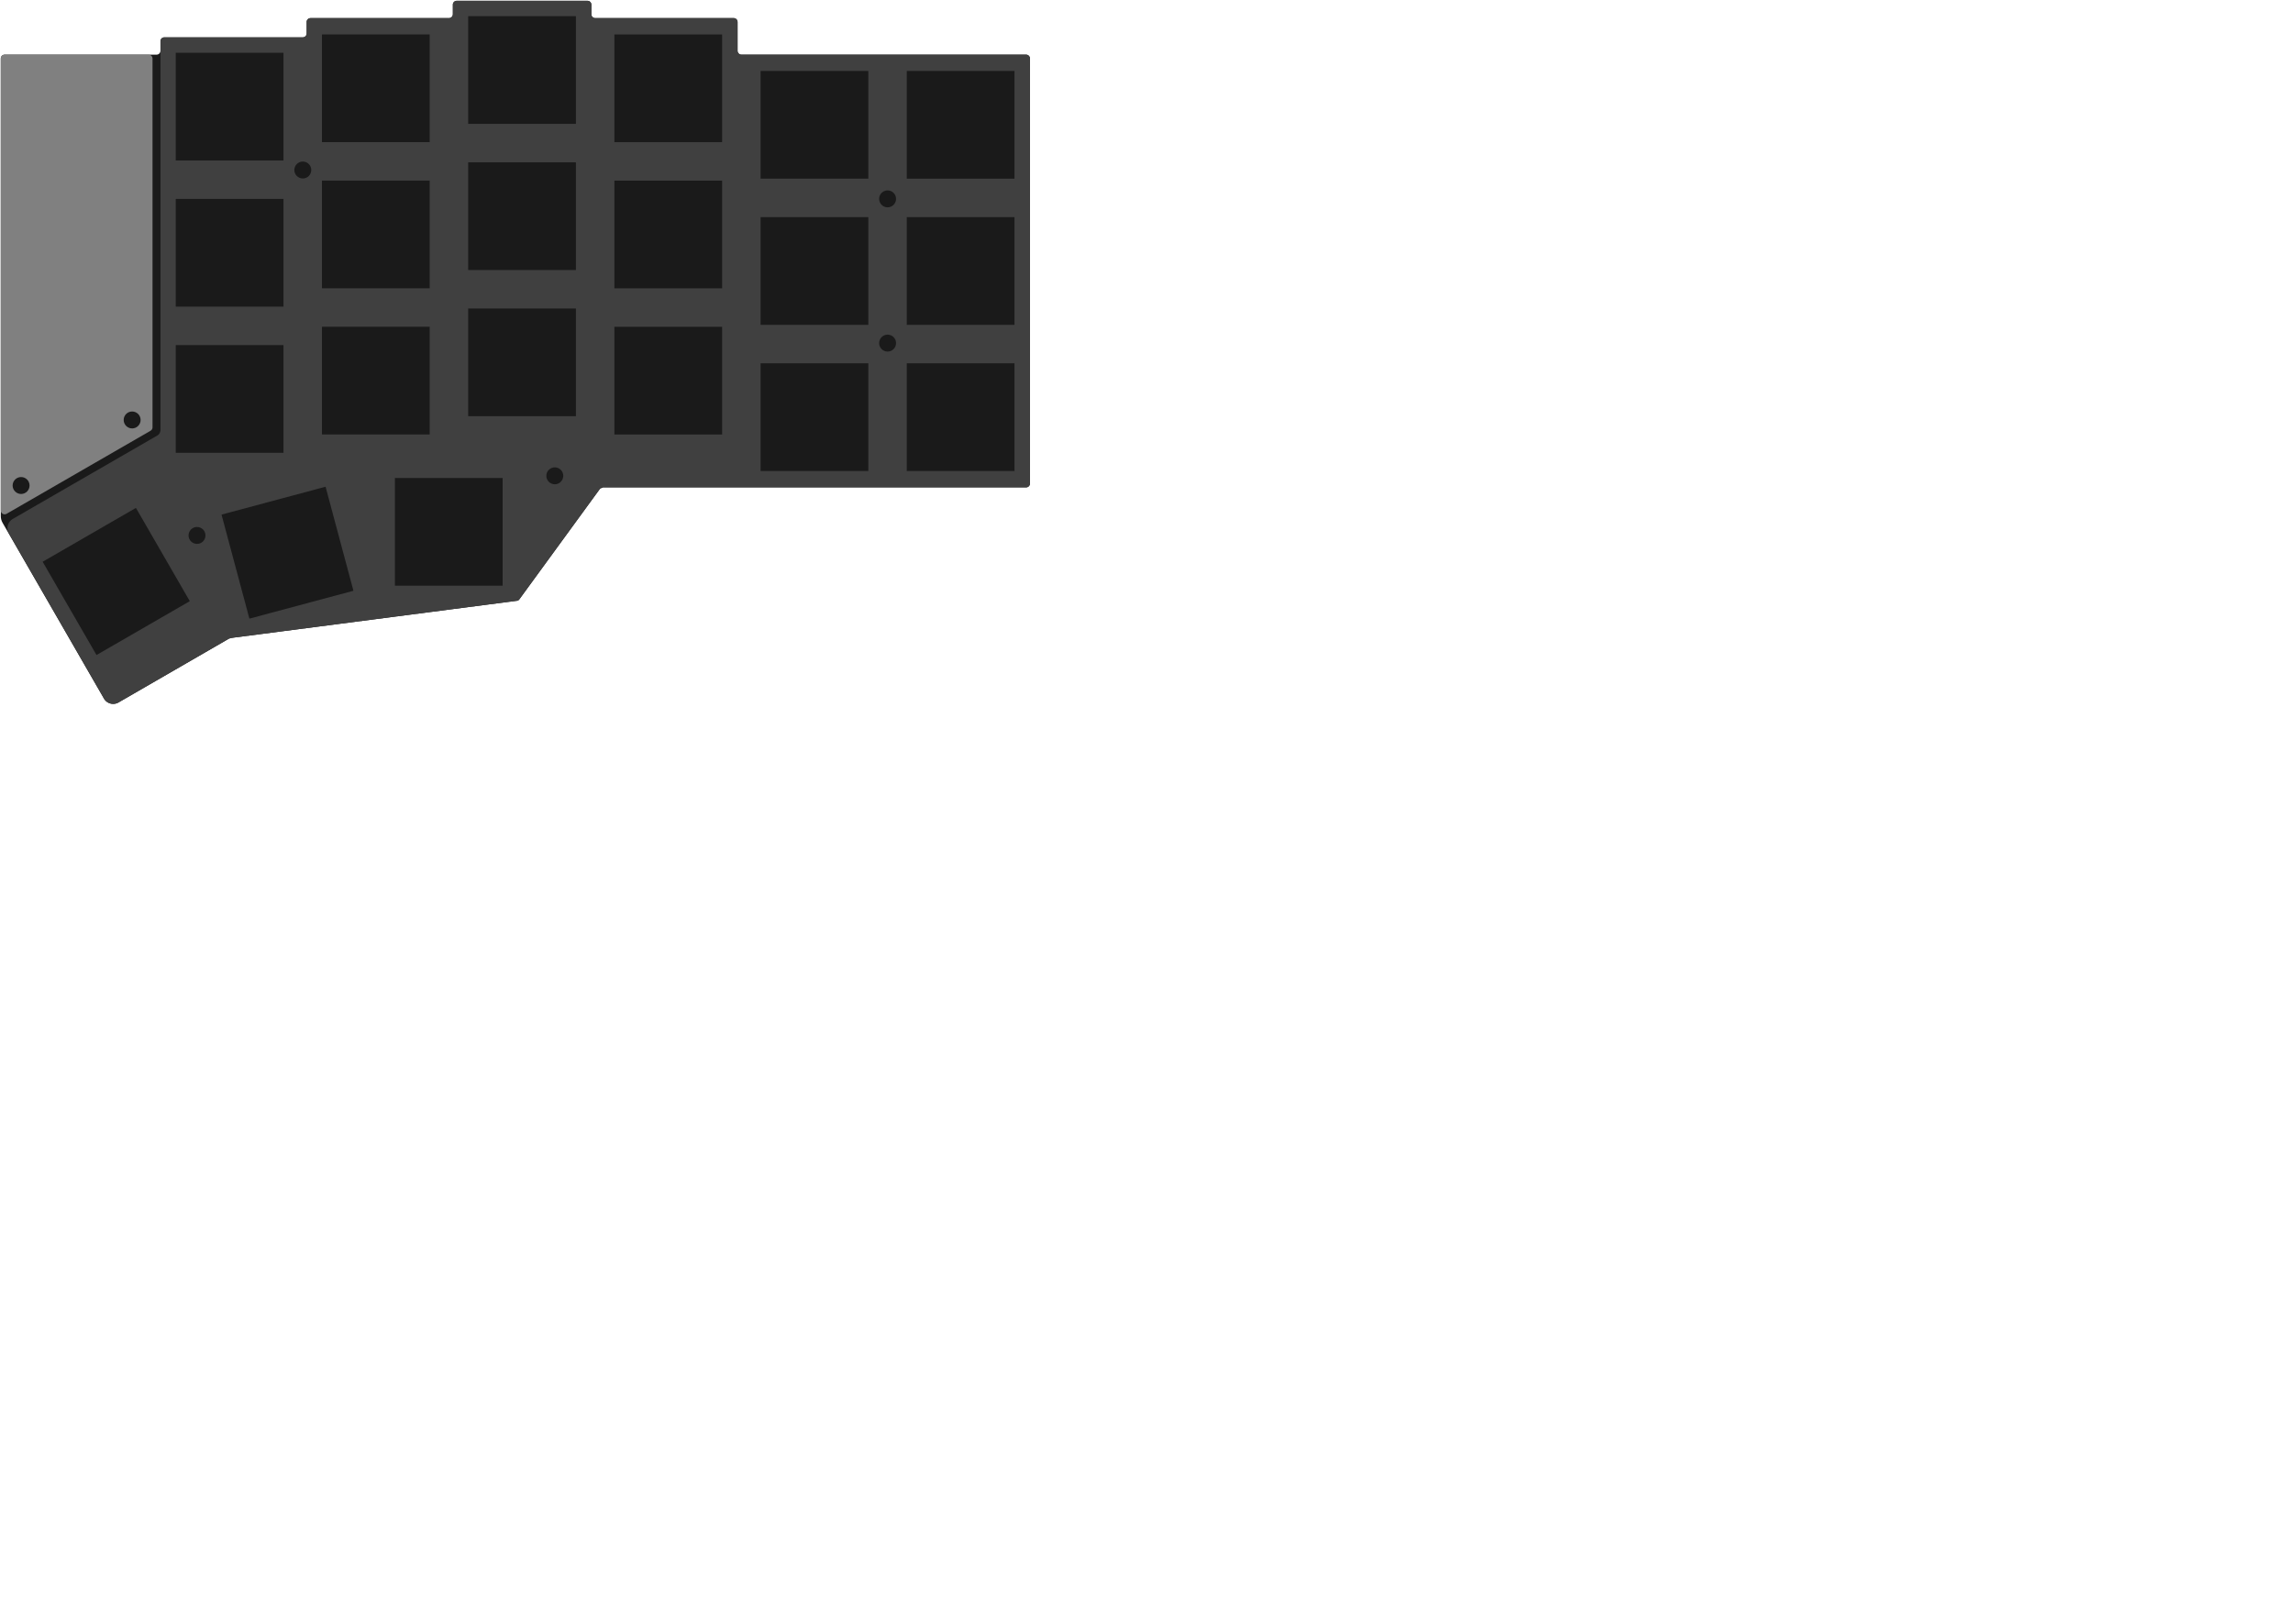
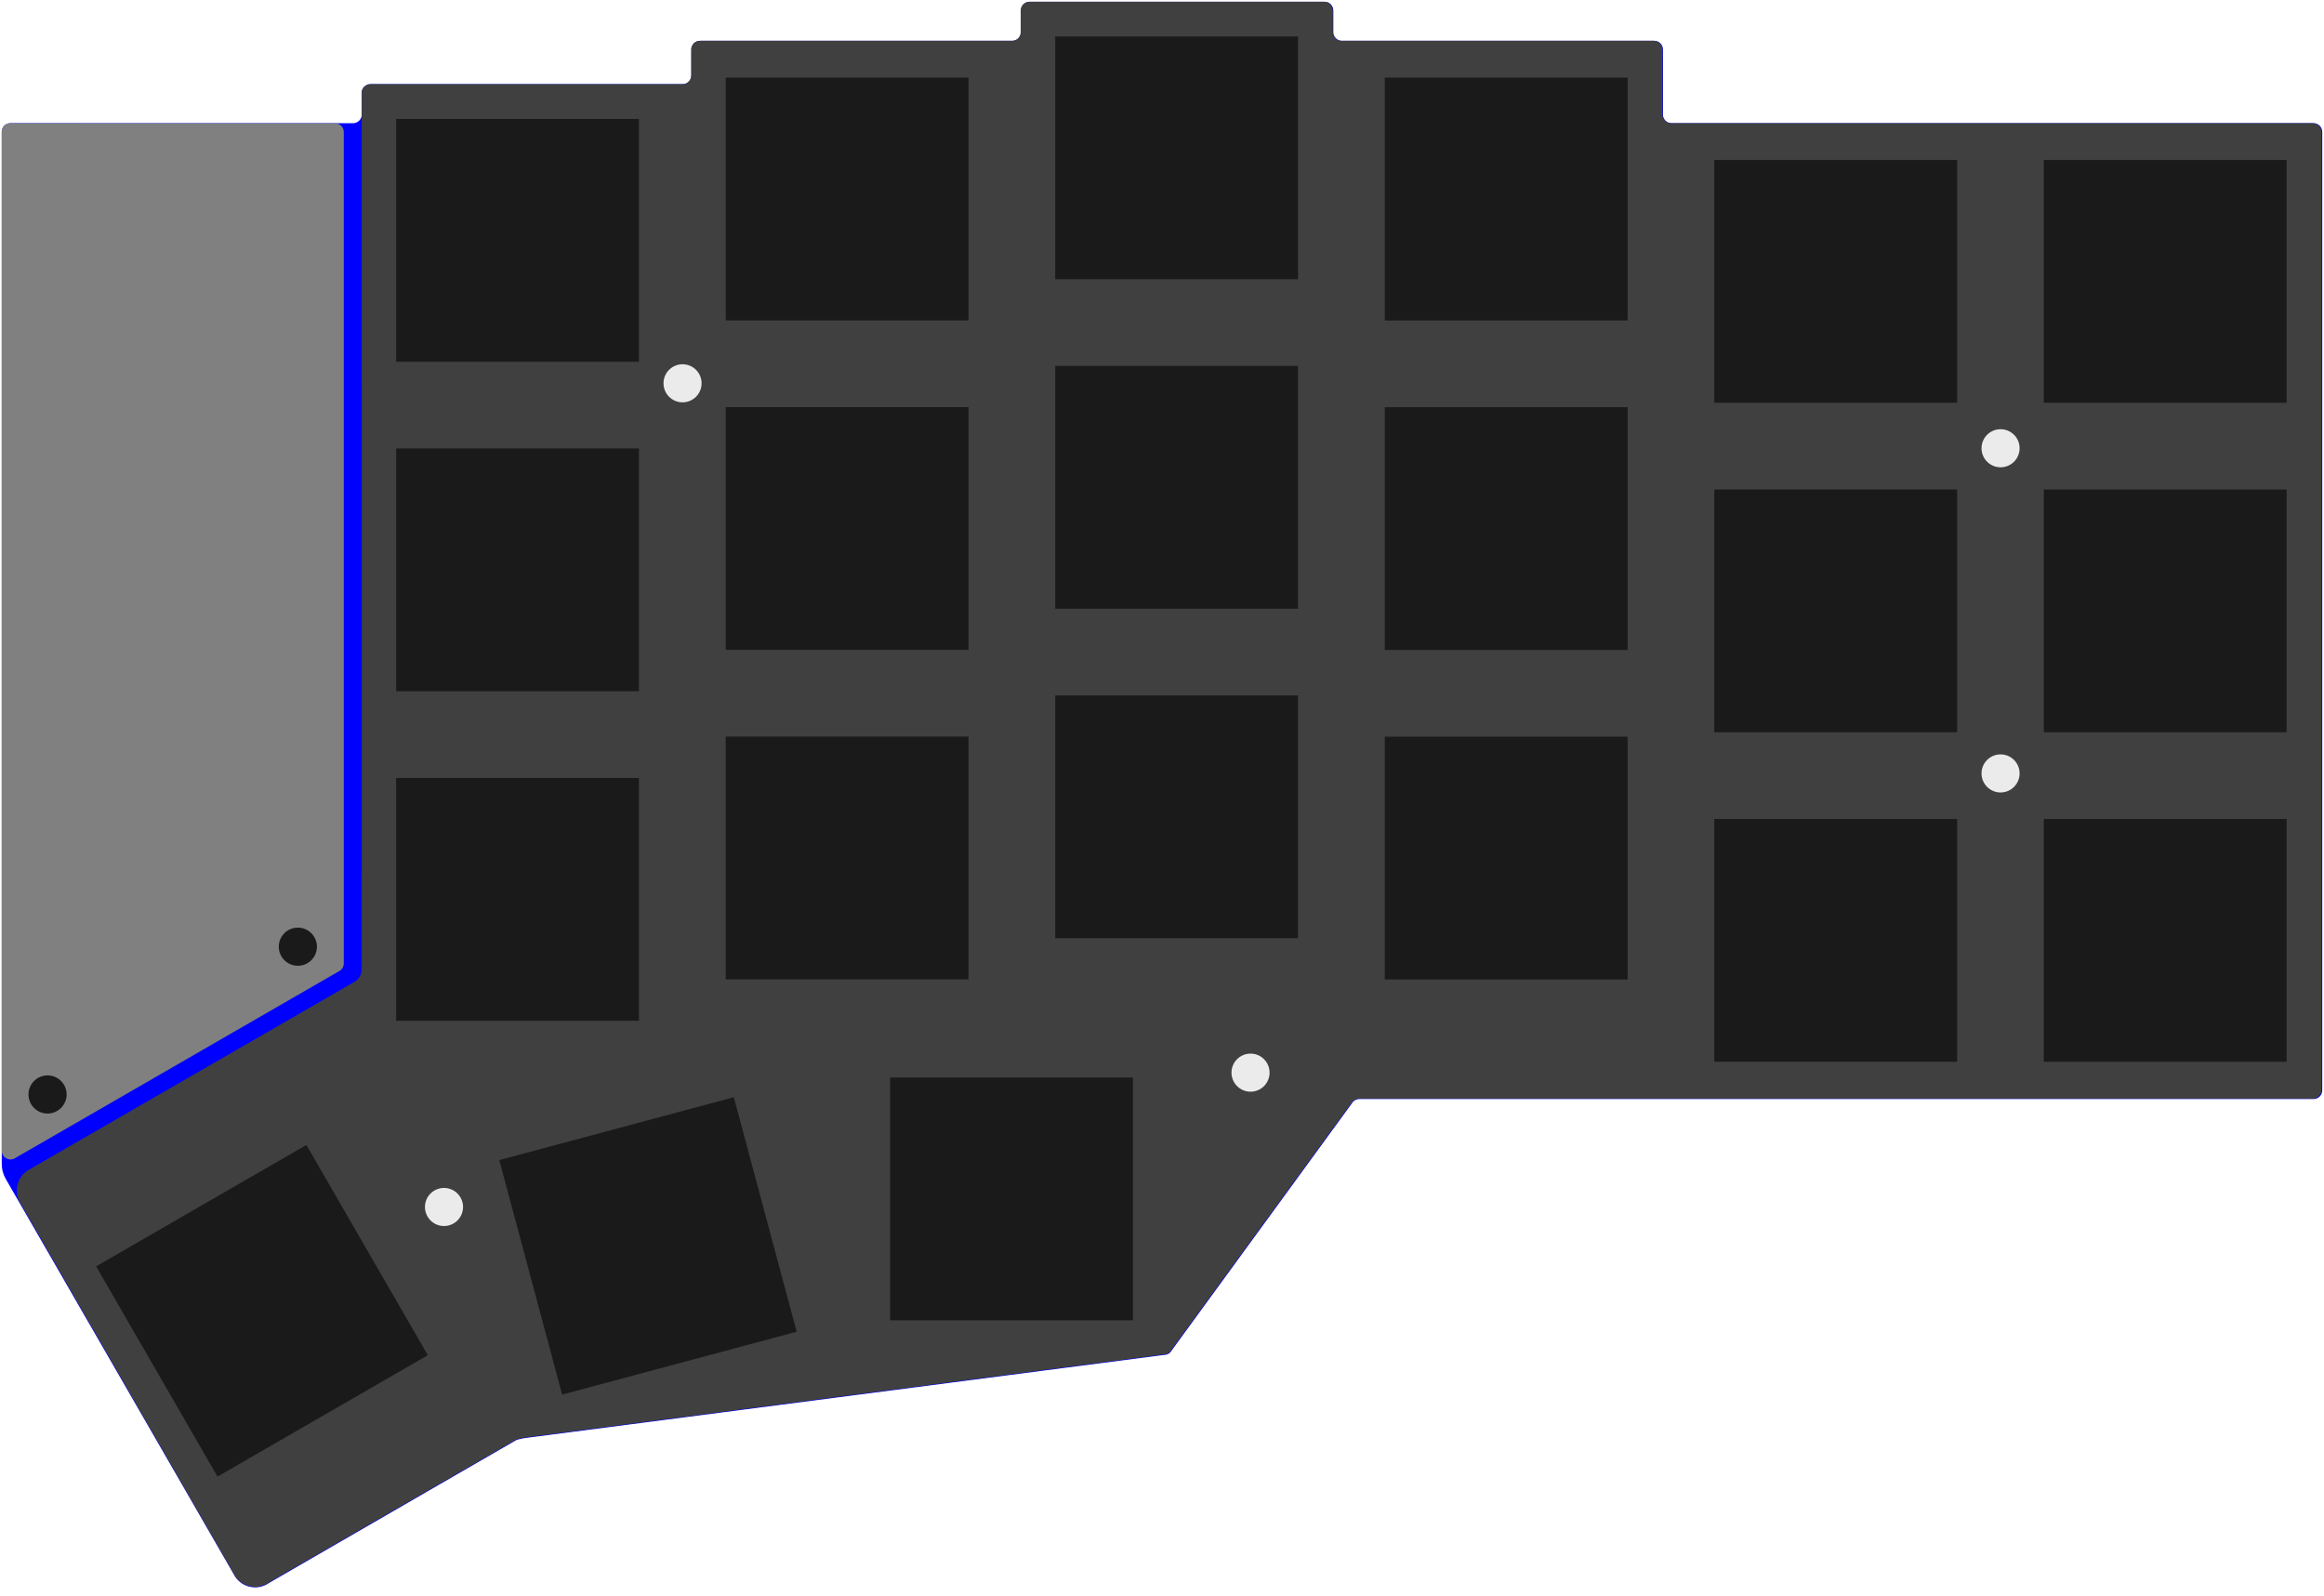
- <svg xmlns="http://www.w3.org/2000/svg" width="100%" height="100%" viewBox="0 0 298 211" version="1.1" xml:space="preserve" style="fill-rule:evenodd;clip-rule:evenodd;stroke-miterlimit:10;">
+ <svg xmlns="http://www.w3.org/2000/svg" width="100%" height="100%" viewBox="0 0 134 92" version="1.1" xml:space="preserve" style="fill-rule:evenodd;clip-rule:evenodd;stroke-linejoin:round;stroke-miterlimit:2;">
  <g id="bottom">
-     <path d="M78,63.497L67.457,77.955L67.457,77.957C67.363,78.051 67.236,78.104 67.103,78.104L67.104,78.103L30.434,82.873L30.433,82.874C30.211,82.896 29.992,82.939 29.778,83.004L29.779,83.002L15.486,91.262L15.484,91.265C14.849,91.692 13.987,91.525 13.559,90.89C13.558,90.888 13.557,90.887 13.556,90.885L13.558,90.884L0.33,67.953L0.331,67.951C0.178,67.686 0.099,67.385 0.103,67.079L0.104,67.077L0.104,7.603L0.103,7.604C0.103,7.328 0.327,7.104 0.603,7.104L0.604,7.102L20.355,7.102L20.353,7.104C20.63,7.104 20.853,6.88 20.853,6.604L20.856,6.602L20.856,5.352L20.853,5.354C20.853,5.078 21.077,4.854 21.353,4.854L21.354,4.852L39.354,4.852L39.353,4.854C39.629,4.854 39.853,4.63 39.853,4.354L39.855,4.351L39.855,2.852L39.853,2.853C39.853,2.578 40.077,2.354 40.353,2.354L40.355,2.352L58.354,2.352L58.353,2.354L58.353,2.354C58.63,2.354 58.853,2.13 58.853,1.854L58.854,1.852L58.854,0.602L58.853,0.604C58.853,0.328 59.077,0.104 59.353,0.104L59.355,0.102L76.355,0.102L76.353,0.104C76.63,0.104 76.853,0.328 76.853,0.604L76.855,0.602L76.855,1.852L76.853,1.854C76.853,2.13 77.077,2.354 77.353,2.354L77.356,2.352L95.354,2.352L95.353,2.354C95.629,2.354 95.853,2.578 95.853,2.853L95.854,2.852L95.854,6.602L95.853,6.604C95.853,6.88 96.077,7.104 96.353,7.104L96.355,7.102L133.355,7.102L133.353,7.104C133.629,7.104 133.853,7.328 133.853,7.604L133.855,7.603L133.855,62.852L133.853,62.854C133.853,63.13 133.629,63.353 133.353,63.353L133.355,63.353L78.354,63.353" style="fill:rgb(26,26,26);fill-rule:nonzero;" />
+     <path id="path354" d="M20.86,6.602L20.86,5.352L20.858,5.354C20.858,5.078 21.081,4.854 21.358,4.854L21.358,4.851L39.365,4.851L39.364,4.854C39.64,4.854 39.864,4.629 39.864,4.353L39.866,4.351L39.866,2.852L39.864,2.853C39.864,2.577 40.088,2.353 40.365,2.353L40.366,2.351L58.372,2.351L58.371,2.353L58.371,2.353C58.647,2.353 58.871,2.128 58.871,1.852L58.872,1.851L58.872,0.6L58.871,0.602C58.871,0.326 59.095,0.102 59.371,0.102L59.373,0.1L76.379,0.1L76.378,0.102C76.654,0.102 76.878,0.326 76.878,0.602L76.879,0.6L76.879,1.851L76.878,1.852C76.878,2.129 77.102,2.353 77.378,2.353L77.38,2.351L95.385,2.351L95.384,2.353C95.66,2.353 95.885,2.577 95.885,2.853L95.886,2.852L95.886,6.602L95.884,6.604C95.884,6.881 96.109,7.105 96.385,7.104L96.386,7.103L133.4,7.103L133.398,7.104C133.674,7.104 133.898,7.328 133.898,7.604L133.9,7.603L133.9,62.873L133.898,62.874C133.898,63.151 133.674,63.374 133.398,63.374L133.4,63.374L78.378,63.374L78.378,63.374C78.246,63.374 78.118,63.427 78.025,63.521L78.025,63.518L67.478,77.981L67.478,77.983C67.384,78.077 67.257,78.13 67.124,78.13L67.125,78.129L30.442,82.9L30.44,82.902C30.219,82.924 29.999,82.967 29.786,83.032L29.786,83.03L15.488,91.293L15.486,91.296C14.851,91.724 13.989,91.556 13.561,90.921C13.56,90.919 13.559,90.918 13.558,90.916L13.56,90.915L0.327,67.975L0.327,67.974C0.175,67.708 0.096,67.407 0.1,67.101L0.101,67.099L0.101,7.603L0.1,7.604C0.1,7.328 0.324,7.105 0.6,7.104L0.601,7.103L20.359,7.103L20.358,7.104C20.634,7.104 20.858,6.88 20.858,6.604" style="fill:rgb(0,0,255);fill-rule:nonzero;" />
  </g>
  <g id="top">
-     <path d="M1.583,67.501C1.581,67.502 1.58,67.503 1.578,67.504C0.943,67.932 0.775,68.794 1.203,69.429L1.204,69.429L13.558,90.884L13.556,90.885C13.557,90.887 13.558,90.888 13.559,90.89C13.987,91.525 14.849,91.693 15.484,91.265L15.486,91.262L29.779,83.002L29.778,83.004C29.992,82.939 30.211,82.896 30.433,82.874L30.434,82.873L67.104,78.103L67.103,78.104C67.236,78.104 67.363,78.051 67.457,77.957L67.457,77.955L78.001,63.497L78,63.5C78.094,63.406 78.221,63.353 78.353,63.353L78.354,63.353L133.355,63.353L133.353,63.353C133.629,63.353 133.853,63.13 133.853,62.854L133.855,62.852L133.855,7.603L133.853,7.604C133.853,7.328 133.63,7.104 133.353,7.104L133.355,7.102L96.355,7.102L96.353,7.104C96.077,7.104 95.853,6.88 95.853,6.604L95.854,6.602L95.854,2.852L95.853,2.853C95.853,2.578 95.63,2.354 95.353,2.354L95.354,2.352L77.356,2.352L77.353,2.354C77.077,2.354 76.854,2.13 76.853,1.854L76.855,1.852L76.855,0.602L76.853,0.604C76.853,0.328 76.63,0.104 76.354,0.104L76.355,0.102L59.355,0.102L59.353,0.104C59.077,0.104 58.853,0.328 58.853,0.604L58.854,0.602L58.854,1.852L58.853,1.854C58.853,2.13 58.63,2.354 58.353,2.354L58.354,2.352L40.355,2.352L40.353,2.354C40.077,2.354 39.853,2.578 39.853,2.853L39.855,2.852L39.855,4.351L39.853,4.354C39.853,4.63 39.629,4.854 39.354,4.854L39.354,4.852L21.354,4.852L21.353,4.854C21.077,4.854 20.854,5.078 20.854,5.354L20.856,5.352L20.858,55.913L20.856,55.914C20.848,56.178 20.718,56.424 20.504,56.579L20.505,56.579L1.585,67.498" style="fill:rgb(64,64,64);fill-rule:nonzero;" />
+     <path d="M1.583,67.501C1.581,67.502 1.58,67.503 1.578,67.504C0.943,67.932 0.775,68.794 1.203,69.429L1.204,69.429L13.558,90.884L13.556,90.885C13.557,90.887 13.558,90.888 13.559,90.89C13.987,91.525 14.849,91.693 15.484,91.265L15.486,91.262L29.779,83.002L29.778,83.004C29.992,82.939 30.211,82.896 30.433,82.874L30.434,82.873L67.104,78.103L67.103,78.104C67.236,78.104 67.363,78.051 67.457,77.957L67.457,77.955L78.001,63.497L78,63.5C78.094,63.406 78.221,63.353 78.353,63.353L133.355,63.353L133.353,63.353C133.629,63.353 133.853,63.13 133.853,62.854L133.855,62.852L133.855,7.603L133.853,7.604C133.853,7.328 133.63,7.104 133.353,7.104L133.355,7.102L96.355,7.102L96.353,7.104C96.077,7.104 95.853,6.88 95.853,6.604L95.854,6.602L95.854,2.852L95.853,2.853C95.853,2.578 95.63,2.354 95.353,2.354L95.354,2.352L77.356,2.352L77.353,2.354C77.077,2.354 76.854,2.13 76.853,1.854L76.855,1.852L76.855,0.602L76.853,0.604C76.853,0.328 76.63,0.104 76.354,0.104L76.355,0.102L59.355,0.102L59.353,0.104C59.077,0.104 58.853,0.328 58.853,0.604L58.854,0.602L58.854,1.852L58.853,1.854C58.853,2.13 58.63,2.354 58.353,2.354L58.354,2.352L40.355,2.352L40.353,2.354C40.077,2.354 39.853,2.578 39.853,2.853L39.855,2.852L39.855,4.351L39.853,4.354C39.853,4.63 39.629,4.854 39.354,4.854L39.354,4.852L21.354,4.852L21.353,4.854C21.077,4.854 20.854,5.078 20.854,5.354L20.856,5.352L20.858,55.913L20.856,55.914C20.848,56.178 20.718,56.424 20.504,56.579L20.505,56.579L1.585,67.498" style="fill:rgb(64,64,64);fill-rule:nonzero;" />
  </g>
  <g id="key">
    <rect x="117.845" y="9.225" width="14" height="14" style="fill:rgb(26,26,26);" />
    <rect x="117.845" y="28.225" width="14" height="14" style="fill:rgb(26,26,26);" />
    <rect x="117.845" y="47.225" width="14" height="14" style="fill:rgb(26,26,26);" />
    <rect x="98.846" y="9.224" width="14" height="14" style="fill:rgb(26,26,26);" />
    <rect x="98.846" y="28.224" width="14" height="14" style="fill:rgb(26,26,26);" />
    <rect x="98.846" y="47.224" width="14" height="14" style="fill:rgb(26,26,26);" />
    <rect x="79.846" y="4.479" width="14" height="14" style="fill:rgb(26,26,26);" />
    <rect x="79.846" y="23.479" width="14" height="14" style="fill:rgb(26,26,26);" />
    <rect x="79.846" y="42.48" width="14" height="14" style="fill:rgb(26,26,26);" />
    <rect x="60.844" y="2.101" width="14" height="14" style="fill:rgb(26,26,26);" />
    <rect x="60.844" y="21.101" width="14" height="14" style="fill:rgb(26,26,26);" />
    <rect x="60.844" y="40.101" width="14" height="14" style="fill:rgb(26,26,26);" />
    <rect x="41.843" y="4.475" width="14" height="14" style="fill:rgb(26,26,26);" />
    <rect x="41.843" y="23.475" width="14" height="14" style="fill:rgb(26,26,26);" />
    <rect x="41.843" y="42.475" width="14" height="14" style="fill:rgb(26,26,26);" />
    <rect x="22.841" y="6.86" width="14" height="14" style="fill:rgb(26,26,26);" />
    <rect x="22.841" y="25.86" width="14" height="14" style="fill:rgb(26,26,26);" />
    <rect x="22.841" y="44.86" width="14" height="14" style="fill:rgb(26,26,26);" />
    <rect x="51.324" y="62.133" width="14" height="14" style="fill:rgb(26,26,26);" />
    <path d="M45.935,76.793L32.412,80.417L28.789,66.894L42.312,63.27L45.935,76.793Z" style="fill:rgb(26,26,26);" />
    <path d="M24.666,78.145L12.542,85.146L5.542,73.022L17.666,66.021L24.666,78.145Z" style="fill:rgb(26,26,26);" />
  </g>
  <g id="oled">
    <path d="M0.103,7.605L0.103,66.359C0.103,66.744 0.52,66.984 0.853,66.792L19.572,55.989C19.726,55.899 19.822,55.735 19.822,55.556L19.822,7.608C19.822,7.332 19.598,7.108 19.322,7.108L0.603,7.105C0.327,7.105 0.103,7.329 0.103,7.605Z" style="fill:rgb(128,128,128);fill-rule:nonzero;" />
  </g>
  <g id="oled-screw">
    <path d="M16.074,54.59C16.074,55.197 16.567,55.69 17.174,55.69C17.781,55.69 18.274,55.197 18.274,54.59C18.274,53.983 17.781,53.49 17.174,53.49C16.567,53.49 16.074,53.983 16.074,54.59Z" style="fill:rgb(26,26,26);" />
    <path d="M1.642,63.111C1.642,63.718 2.135,64.211 2.742,64.211C3.349,64.211 3.842,63.718 3.842,63.111C3.842,62.504 3.349,62.011 2.742,62.011C2.135,62.011 1.642,62.504 1.642,63.111Z" style="fill:rgb(26,26,26);" />
  </g>
  <g id="screw">
-     <path d="M78,63.5C78.094,63.406 78.221,63.353 78.353,63.353" style="fill:rgb(26,26,26);fill-rule:nonzero;" />
-     <circle cx="115.353" cy="44.6" r="1.1" style="fill:rgb(26,26,26);" />
-     <circle cx="115.353" cy="25.85" r="1.1" style="fill:rgb(26,26,26);" />
-     <circle cx="39.353" cy="22.1" r="1.1" style="fill:rgb(26,26,26);" />
-     <circle cx="72.103" cy="61.851" r="1.1" style="fill:rgb(26,26,26);" />
-     <ellipse cx="25.603" cy="69.601" rx="1.1" ry="1.1" style="fill:rgb(26,26,26);" />
+     <circle cx="39.355" cy="22.102" r="1.098" style="fill:rgb(235,235,235);" />
+     <circle cx="115.351" cy="25.848" r="1.098" style="fill:rgb(235,235,235);" />
+     <circle cx="115.351" cy="44.598" r="1.098" style="fill:rgb(235,235,235);" />
+     <circle cx="72.105" cy="61.853" r="1.098" style="fill:rgb(235,235,235);" />
+     <circle cx="25.601" cy="69.599" r="1.098" style="fill:rgb(235,235,235);" />
  </g>
</svg>
